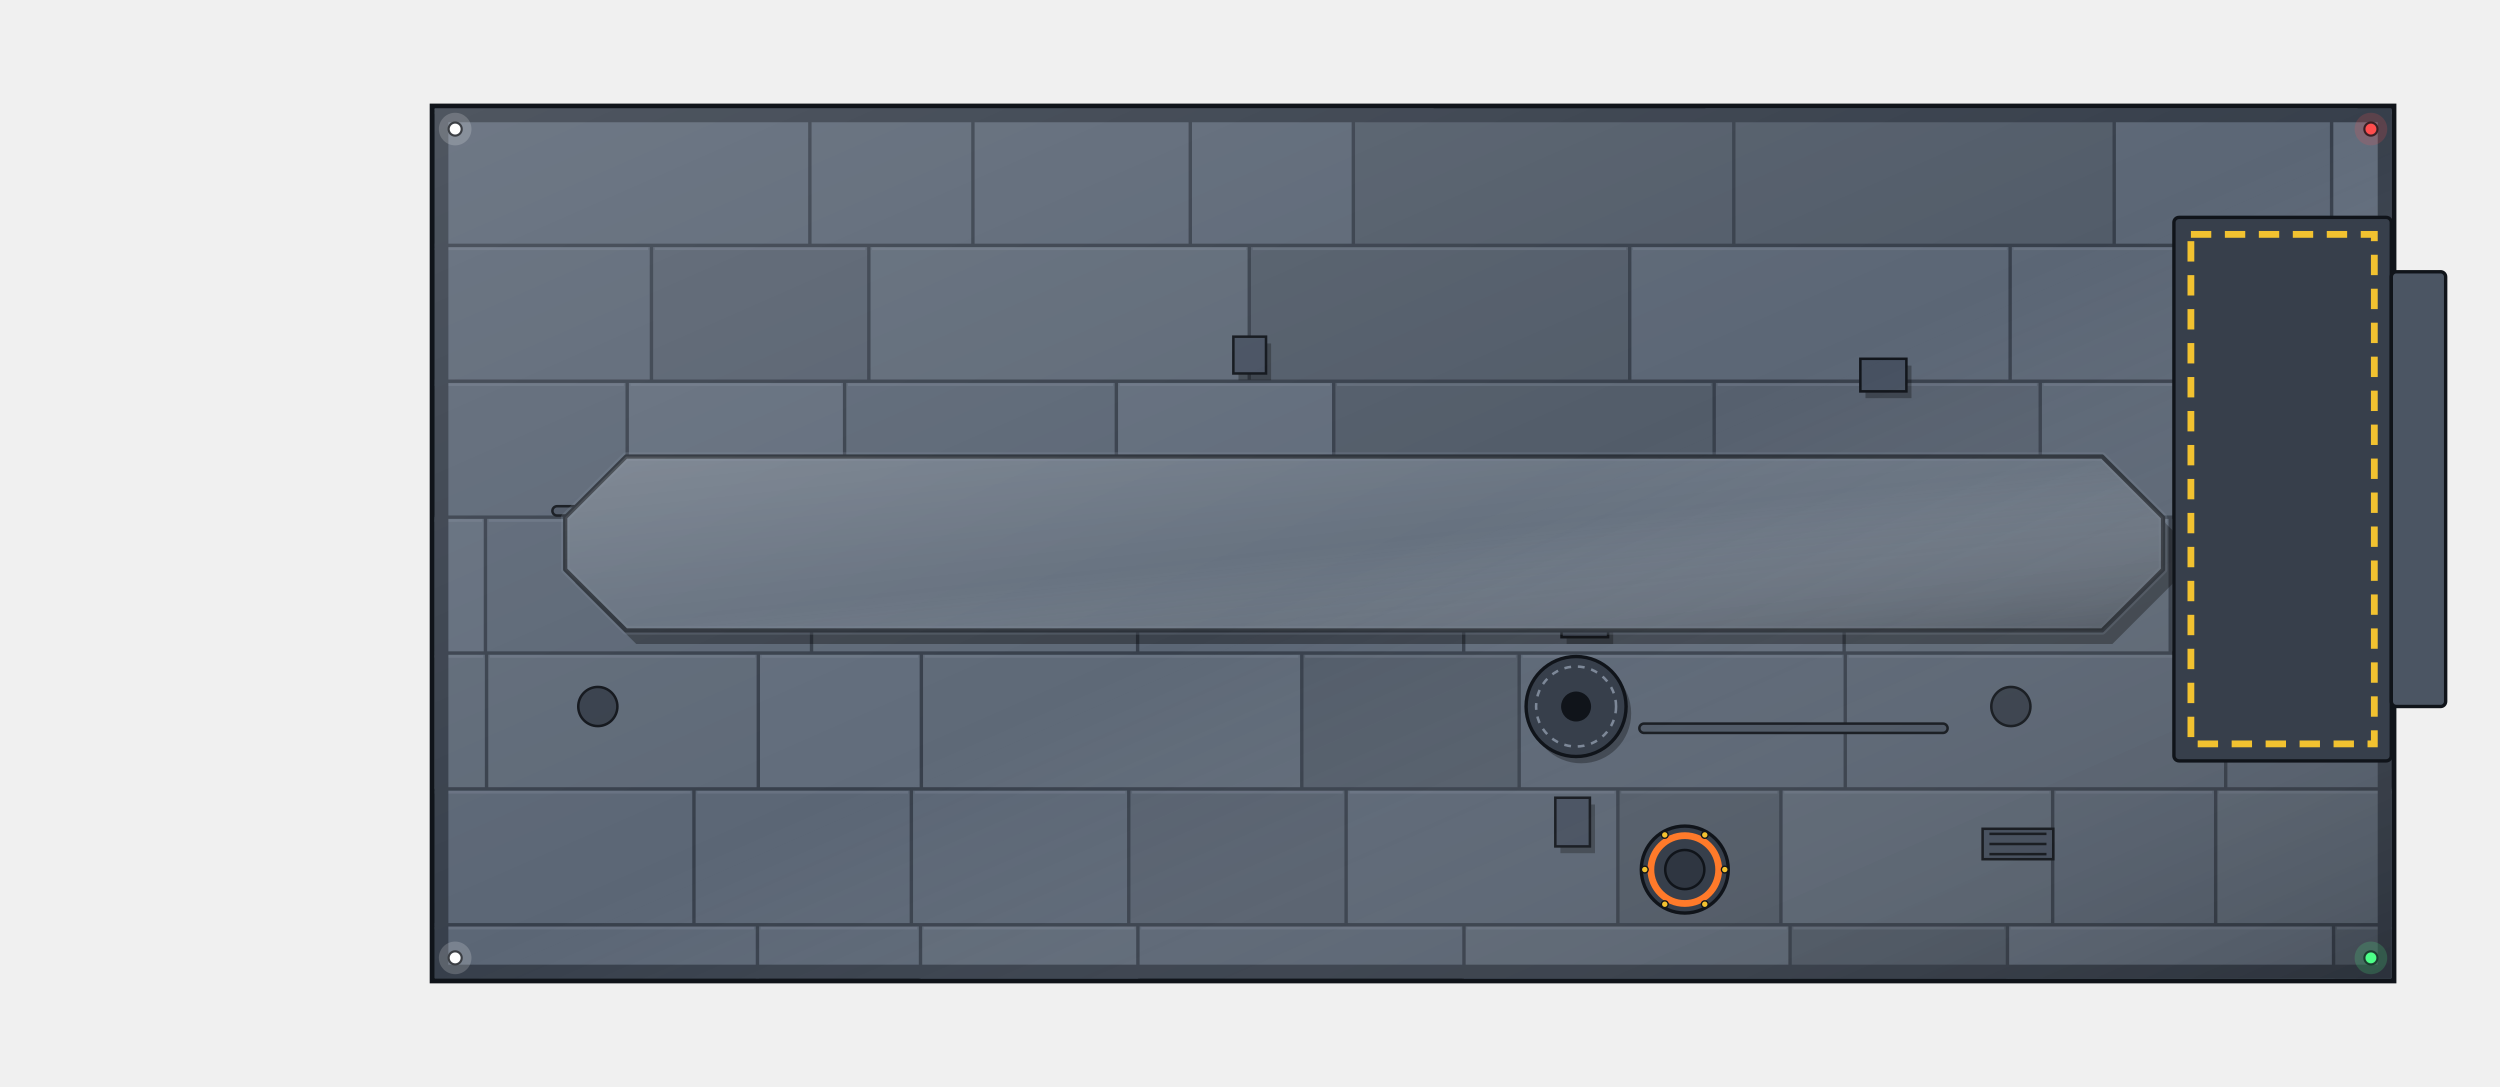
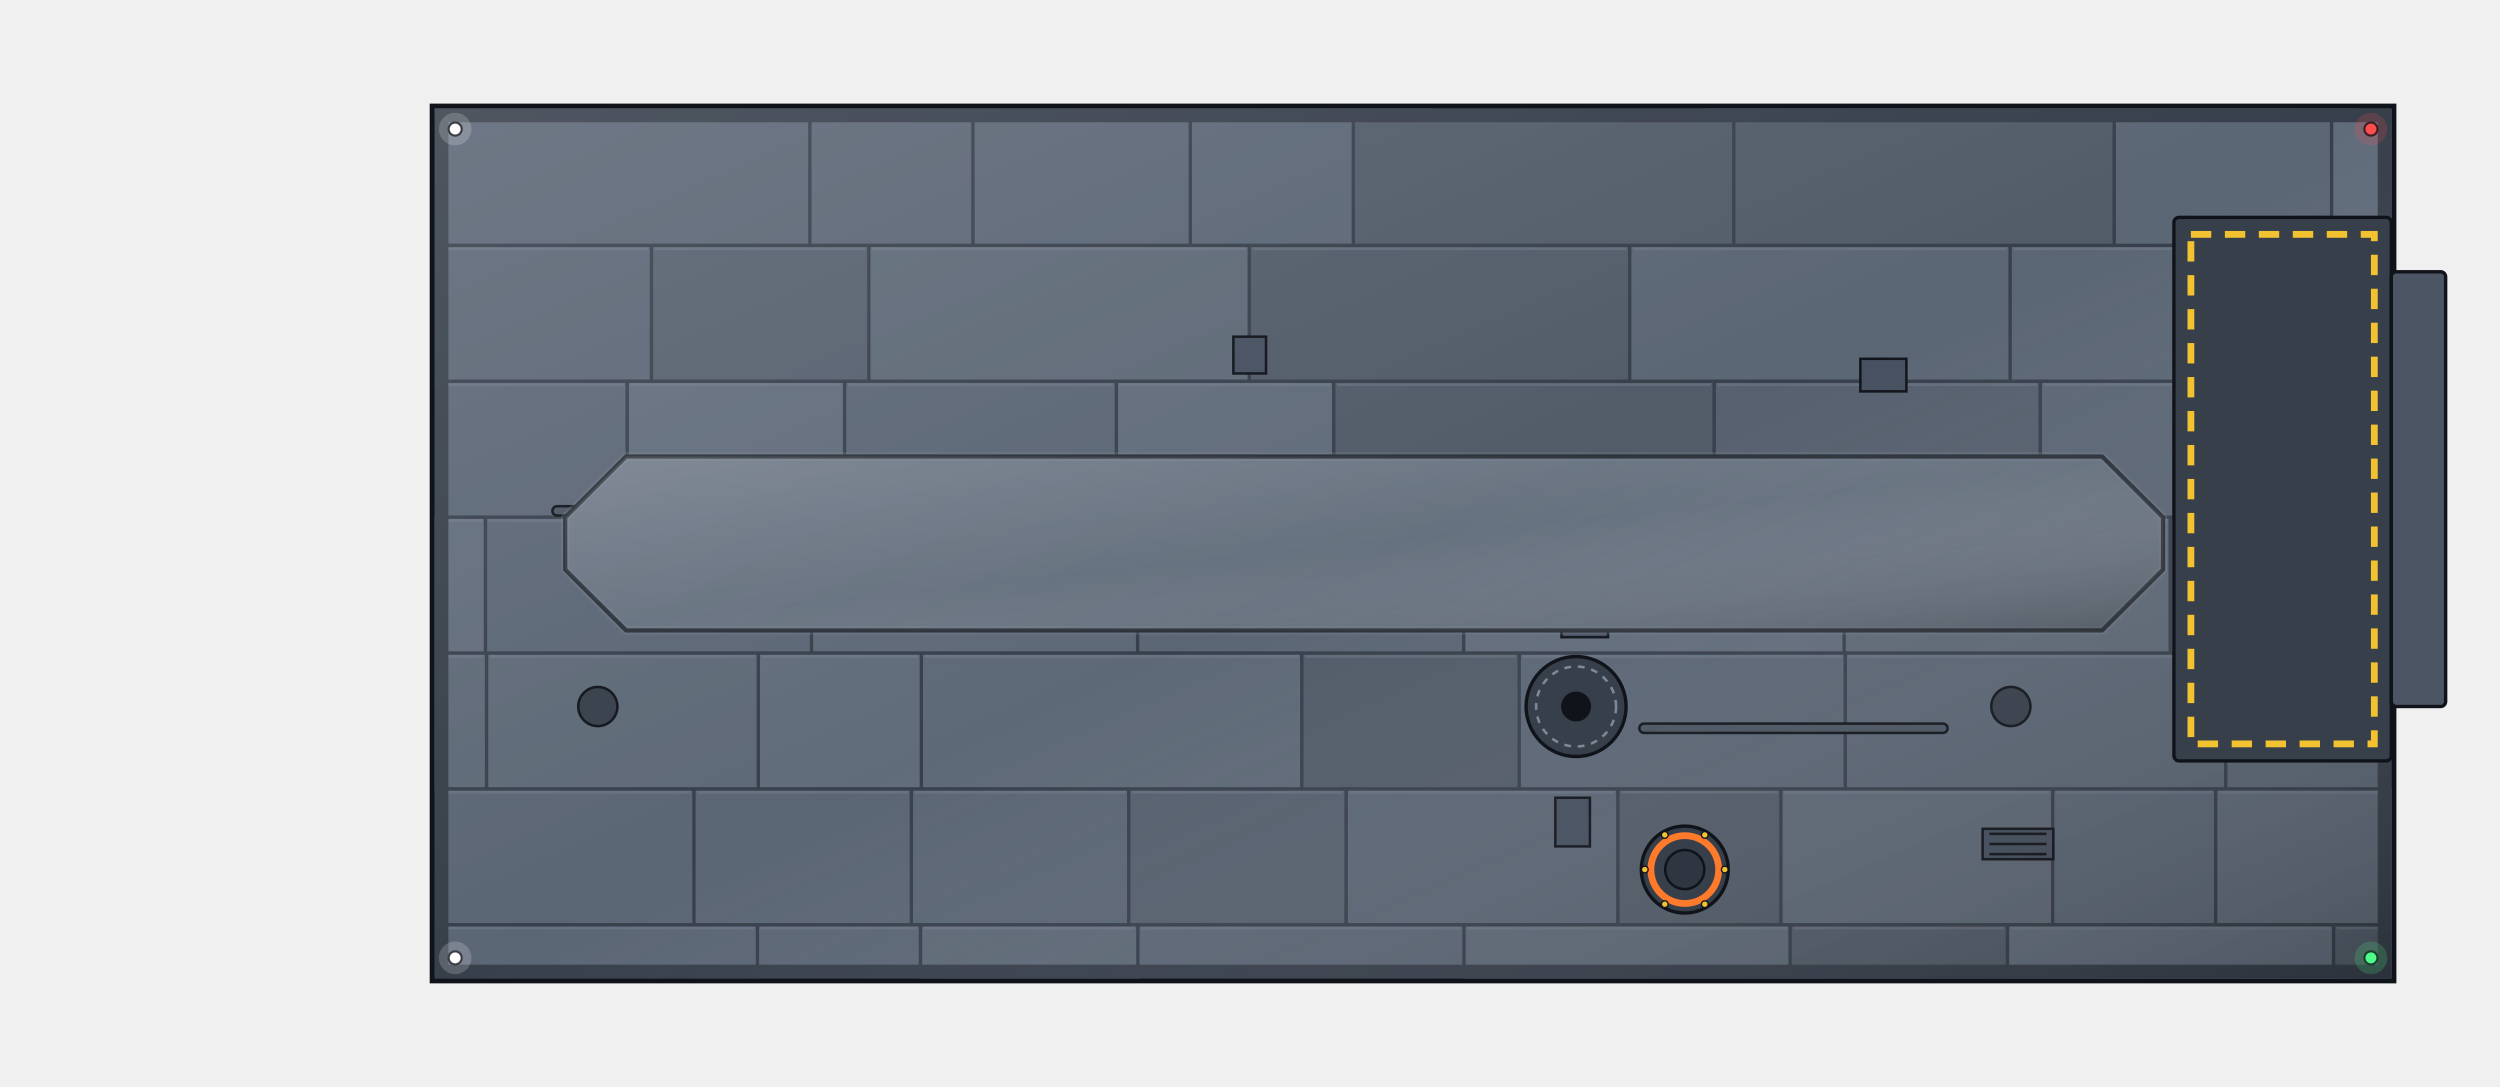
<svg xmlns="http://www.w3.org/2000/svg" width="1472" height="640" viewBox="-832 -320 1472 640">
  <defs>
    <clipPath id="salvage_tug_roof">
      <path d="M-576 -256h64v64h-64zM-576 -192h64v64h-64zM-576 -128h64v64h-64zM-576 -64h64v64h-64zM-576 0h64v64h-64zM-576 64h64v64h-64zM-576 128h64v64h-64zM-576 192h64v64h-64zM-512 -256h64v64h-64zM-512 -192h64v64h-64zM-512 -128h64v64h-64zM-512 -64h64v64h-64zM-512 0h64v64h-64zM-512 64h64v64h-64zM-512 128h64v64h-64zM-512 192h64v64h-64zM-448 -256h64v64h-64zM-448 -192h64v64h-64zM-448 -128h64v64h-64zM-448 -64h64v64h-64zM-448 0h64v64h-64zM-448 64h64v64h-64zM-448 128h64v64h-64zM-448 192h64v64h-64zM-384 -256h64v64h-64zM-384 -192h64v64h-64zM-384 -128h64v64h-64zM-384 -64h64v64h-64zM-384 0h64v64h-64zM-384 64h64v64h-64zM-384 128h64v64h-64zM-384 192h64v64h-64zM-320 -256h64v64h-64zM-320 -192h64v64h-64zM-320 -128h64v64h-64zM-320 -64h64v64h-64zM-320 0h64v64h-64zM-320 64h64v64h-64zM-320 128h64v64h-64zM-320 192h64v64h-64zM-256 -256h64v64h-64zM-256 -192h64v64h-64zM-256 -128h64v64h-64zM-256 -64h64v64h-64zM-256 0h64v64h-64zM-256 64h64v64h-64zM-256 128h64v64h-64zM-256 192h64v64h-64zM-192 -256h64v64h-64zM-192 -192h64v64h-64zM-192 -128h64v64h-64zM-192 -64h64v64h-64zM-192 0h64v64h-64zM-192 64h64v64h-64zM-192 128h64v64h-64zM-192 192h64v64h-64zM-128 -256h64v64h-64zM-128 -192h64v64h-64zM-128 -128h64v64h-64zM-128 -64h64v64h-64zM-128 0h64v64h-64zM-128 64h64v64h-64zM-128 128h64v64h-64zM-128 192h64v64h-64zM-64 -256h64v64h-64zM-64 -192h64v64h-64zM-64 -128h64v64h-64zM-64 -64h64v64h-64zM-64 0h64v64h-64zM-64 64h64v64h-64zM-64 128h64v64h-64zM-64 192h64v64h-64zM0 -256h64v64h-64zM0 -192h64v64h-64zM0 -128h64v64h-64zM0 -64h64v64h-64zM0 0h64v64h-64zM0 64h64v64h-64zM0 128h64v64h-64zM0 192h64v64h-64zM64 -256h64v64h-64zM64 -192h64v64h-64zM64 -128h64v64h-64zM64 -64h64v64h-64zM64 0h64v64h-64zM64 64h64v64h-64zM64 128h64v64h-64zM64 192h64v64h-64zM128 -256h64v64h-64zM128 -192h64v64h-64zM128 -128h64v64h-64zM128 -64h64v64h-64zM128 0h64v64h-64zM128 64h64v64h-64zM128 128h64v64h-64zM128 192h64v64h-64zM192 -256h64v64h-64zM192 -192h64v64h-64zM192 -128h64v64h-64zM192 -64h64v64h-64zM192 0h64v64h-64zM192 64h64v64h-64zM192 128h64v64h-64zM192 192h64v64h-64zM256 -256h64v64h-64zM256 -192h64v64h-64zM256 -128h64v64h-64zM256 -64h64v64h-64zM256 0h64v64h-64zM256 64h64v64h-64zM256 128h64v64h-64zM256 192h64v64h-64zM320 -256h64v64h-64zM320 -192h64v64h-64zM320 -128h64v64h-64zM320 -64h64v64h-64zM320 0h64v64h-64zM320 64h64v64h-64zM320 128h64v64h-64zM320 192h64v64h-64zM384 -256h64v64h-64zM384 -192h64v64h-64zM384 -128h64v64h-64zM384 -64h64v64h-64zM384 0h64v64h-64zM384 64h64v64h-64zM384 128h64v64h-64zM384 192h64v64h-64zM448 -256h64v64h-64zM448 -192h64v64h-64zM448 -128h64v64h-64zM448 -64h64v64h-64zM448 0h64v64h-64zM448 64h64v64h-64zM448 128h64v64h-64zM448 192h64v64h-64zM512 -256h64v64h-64zM512 -192h64v64h-64zM512 -128h64v64h-64zM512 -64h64v64h-64zM512 0h64v64h-64zM512 64h64v64h-64zM512 128h64v64h-64zM512 192h64v64h-64z" />
    </clipPath>
    <linearGradient id="salvage_tug_sheen" x1="0" y1="0" x2="1" y2="1">
      <stop offset="0" stop-color="#ffffff" stop-opacity="0.12" />
      <stop offset="0.5" stop-color="#ffffff" stop-opacity="0" />
      <stop offset="1" stop-color="#000000" stop-opacity="0.22" />
    </linearGradient>
  </defs>
  <g id="base">
    <path d="M-512 -256L-448 -256M-256 -256L-192 -256M448 -256L512 -256M-576 128L-576 192M-64 256L0 256M192 256L256 256M-64 -256L0 -256M320 256L384 256M192 -256L256 -256M-576 -192L-576 -128M320 -256L384 -256M-448 256L-384 256M-320 256L-256 256M384 256L448 256M576 -192L576 -128M-576 -64L-576 0M-448 -256L-384 -256M-192 256L-128 256M-320 -256L-256 -256M384 -256L448 -256M64 256L128 256M576 -64L576 0M-576 64L-576 128M-192 -256L-128 -256M64 -256L128 -256M576 64L576 128M-576 256L-512 256M-576 192L-576 256M128 256L192 256M256 256L320 256M512 256L576 256M576 192L576 256M-576 -256L-512 -256M-576 -256L-576 -192M128 -256L192 -256M256 -256L320 -256M512 -256L576 -256M576 -256L576 -192M-576 -128L-576 -64M-128 256L-64 256M576 -128L576 -64M0 256L64 256M-576 0L-576 64M-128 -256L-64 -256M576 0L576 64M0 -256L64 -256M-384 256L-320 256M576 128L576 192M-512 256L-448 256M-256 256L-192 256M448 256L512 256M-384 -256L-320 -256" fill="none" stroke="#10141a" stroke-width="6" stroke-linecap="square" />
    <path d="M-576 -256h64v64h-64zM-576 -192h64v64h-64zM-576 -128h64v64h-64zM-576 -64h64v64h-64zM-576 0h64v64h-64zM-576 64h64v64h-64zM-576 128h64v64h-64zM-576 192h64v64h-64zM-512 -256h64v64h-64zM-512 -192h64v64h-64zM-512 -128h64v64h-64zM-512 -64h64v64h-64zM-512 0h64v64h-64zM-512 64h64v64h-64zM-512 128h64v64h-64zM-512 192h64v64h-64zM-448 -256h64v64h-64zM-448 -192h64v64h-64zM-448 -128h64v64h-64zM-448 -64h64v64h-64zM-448 0h64v64h-64zM-448 64h64v64h-64zM-448 128h64v64h-64zM-448 192h64v64h-64zM-384 -256h64v64h-64zM-384 -192h64v64h-64zM-384 -128h64v64h-64zM-384 -64h64v64h-64zM-384 0h64v64h-64zM-384 64h64v64h-64zM-384 128h64v64h-64zM-384 192h64v64h-64zM-320 -256h64v64h-64zM-320 -192h64v64h-64zM-320 -128h64v64h-64zM-320 -64h64v64h-64zM-320 0h64v64h-64zM-320 64h64v64h-64zM-320 128h64v64h-64zM-320 192h64v64h-64zM-256 -256h64v64h-64zM-256 -192h64v64h-64zM-256 -128h64v64h-64zM-256 -64h64v64h-64zM-256 0h64v64h-64zM-256 64h64v64h-64zM-256 128h64v64h-64zM-256 192h64v64h-64zM-192 -256h64v64h-64zM-192 -192h64v64h-64zM-192 -128h64v64h-64zM-192 -64h64v64h-64zM-192 0h64v64h-64zM-192 64h64v64h-64zM-192 128h64v64h-64zM-192 192h64v64h-64zM-128 -256h64v64h-64zM-128 -192h64v64h-64zM-128 -128h64v64h-64zM-128 -64h64v64h-64zM-128 0h64v64h-64zM-128 64h64v64h-64zM-128 128h64v64h-64zM-128 192h64v64h-64zM-64 -256h64v64h-64zM-64 -192h64v64h-64zM-64 -128h64v64h-64zM-64 -64h64v64h-64zM-64 0h64v64h-64zM-64 64h64v64h-64zM-64 128h64v64h-64zM-64 192h64v64h-64zM0 -256h64v64h-64zM0 -192h64v64h-64zM0 -128h64v64h-64zM0 -64h64v64h-64zM0 0h64v64h-64zM0 64h64v64h-64zM0 128h64v64h-64zM0 192h64v64h-64zM64 -256h64v64h-64zM64 -192h64v64h-64zM64 -128h64v64h-64zM64 -64h64v64h-64zM64 0h64v64h-64zM64 64h64v64h-64zM64 128h64v64h-64zM64 192h64v64h-64zM128 -256h64v64h-64zM128 -192h64v64h-64zM128 -128h64v64h-64zM128 -64h64v64h-64zM128 0h64v64h-64zM128 64h64v64h-64zM128 128h64v64h-64zM128 192h64v64h-64zM192 -256h64v64h-64zM192 -192h64v64h-64zM192 -128h64v64h-64zM192 -64h64v64h-64zM192 0h64v64h-64zM192 64h64v64h-64zM192 128h64v64h-64zM192 192h64v64h-64zM256 -256h64v64h-64zM256 -192h64v64h-64zM256 -128h64v64h-64zM256 -64h64v64h-64zM256 0h64v64h-64zM256 64h64v64h-64zM256 128h64v64h-64zM256 192h64v64h-64zM320 -256h64v64h-64zM320 -192h64v64h-64zM320 -128h64v64h-64zM320 -64h64v64h-64zM320 0h64v64h-64zM320 64h64v64h-64zM320 128h64v64h-64zM320 192h64v64h-64zM384 -256h64v64h-64zM384 -192h64v64h-64zM384 -128h64v64h-64zM384 -64h64v64h-64zM384 0h64v64h-64zM384 64h64v64h-64zM384 128h64v64h-64zM384 192h64v64h-64zM448 -256h64v64h-64zM448 -192h64v64h-64zM448 -128h64v64h-64zM448 -64h64v64h-64zM448 0h64v64h-64zM448 64h64v64h-64zM448 128h64v64h-64zM448 192h64v64h-64zM512 -256h64v64h-64zM512 -192h64v64h-64zM512 -128h64v64h-64zM512 -64h64v64h-64zM512 0h64v64h-64zM512 64h64v64h-64zM512 128h64v64h-64zM512 192h64v64h-64z" fill="#5b6675" />
    <g clip-path="url(#salvage_tug_roof)">
      <path d="M-659.86 -335.51h224v80h-224zM-243.86 -335.51h160v80h-160zM332.14 -335.51h224v80h-224zM-448.43 -175.51h128v80h-128zM177.3 -95.51h192v80h-192zM529.3 -95.51h224v80h-224zM-167.4 144.49h128v80h-128z" fill="#56606e" />
      <path d="M-435.86 -335.51h192v80h-192zM-83.86 -335.51h96v80h-96zM540.85 -255.51h160v80h-160zM-462.7 -95.51h128v80h-128zM-174.7 -95.51h128v80h-128zM-674.17 -15.51h128v80h-128zM29.83 -15.51h224v80h-224zM445.83 -15.51h96v80h-96zM-385.51 64.49h96v80h-96zM349.99 224.49h192v80h-192z" fill="#616c7b" />
      <path d="M-35.15 -255.51h224v80h-224zM188.85 -255.51h224v80h-224zM-96.43 -175.51h224v80h-224zM-46.7 -95.51h224v80h-224zM-65.51 64.49h128v80h-128zM120.6 144.49h96v80h-96zM221.99 224.49h128v80h-128zM541.99 224.49h160v80h-160z" fill="#525c69" />
      <path d="M172.14 -335.51h160v80h-160zM-320.43 -175.51h224v80h-224zM-354.17 -15.51h192v80h-192zM253.83 -15.51h192v80h-192zM-641.51 64.49h96v80h-96zM-545.51 64.49h160v80h-160zM-289.51 64.49h224v80h-224zM216.6 144.49h160v80h-160zM472.6 144.49h192v80h-192zM-290.01 224.49h128v80h-128zM29.99 224.49h192v80h-192z" fill="#5e6977" />
      <path d="M-659.86 -335.51v80M-435.86 -335.51v80M-243.86 -335.51v80M-83.86 -335.51v80M12.14 -335.51v80M172.14 -335.51v80M332.14 -335.51v80M556.14 -335.51v80M-704 -335.51H640M-579.15 -255.51v80M-355.15 -255.51v80M-259.15 -255.51v80M-131.15 -255.51v80M-35.15 -255.51v80M188.85 -255.51v80M412.85 -255.51v80M540.85 -255.51v80M-704 -255.51H640M-608.43 -175.51v80M-448.43 -175.51v80M-320.43 -175.51v80M-96.43 -175.51v80M127.57 -175.51v80M351.57 -175.51v80M575.57 -175.51v80M-704 -175.51H640M-590.7 -95.51v80M-462.7 -95.51v80M-334.7 -95.51v80M-174.7 -95.51v80M-46.7 -95.51v80M177.3 -95.51v80M369.3 -95.51v80M529.3 -95.51v80M-704 -95.51H640M-674.17 -15.51v80M-546.17 -15.51v80M-354.17 -15.51v80M-162.17 -15.51v80M29.83 -15.51v80M253.83 -15.51v80M445.83 -15.51v80M541.83 -15.51v80M-704 -15.51H640M-641.51 64.49v80M-545.51 64.49v80M-385.51 64.49v80M-289.51 64.49v80M-65.51 64.49v80M62.49 64.49v80M254.49 64.49v80M478.49 64.49v80M-704 64.49H640M-679.4 144.49v80M-583.4 144.49v80M-423.4 144.49v80M-295.4 144.49v80M-167.4 144.49v80M-39.4 144.49v80M120.6 144.49v80M216.6 144.49v80M376.6 144.49v80M472.6 144.49v80M-704 144.49H640M-610.01 224.49v80M-386.01 224.49v80M-290.01 224.49v80M-162.01 224.49v80M29.99 224.49v80M221.99 224.49v80M349.99 224.49v80M541.99 224.49v80M-704 224.49H640" fill="none" stroke="#373f4b" stroke-width="2" />
      <path d="M-657.86 -333.51h220M-433.86 -333.51h188M-241.86 -333.51h156M-81.86 -333.51h92M14.14 -333.51h156M174.14 -333.51h156M334.14 -333.51h220M558.14 -333.51h220M-577.15 -253.51h220M-353.15 -253.51h92M-257.15 -253.51h124M-129.15 -253.51h92M-33.15 -253.51h220M190.85 -253.51h220M414.85 -253.51h124M542.85 -253.51h156M-606.43 -173.51h156M-446.43 -173.51h124M-318.43 -173.51h220M-94.43 -173.51h220M129.57 -173.51h220M353.57 -173.51h220M577.57 -173.51h156M-588.7 -93.51h124M-460.7 -93.51h124M-332.7 -93.51h156M-172.7 -93.51h124M-44.7 -93.51h220M179.3 -93.51h188M371.3 -93.51h156M531.3 -93.51h220M-672.17 -13.51h124M-544.17 -13.51h188M-352.17 -13.51h188M-160.17 -13.51h188M31.83 -13.51h220M255.83 -13.51h188M447.83 -13.51h92M543.83 -13.51h220M-639.51 66.49h92M-543.51 66.49h156M-383.51 66.49h92M-287.51 66.49h220M-63.51 66.49h124M64.49 66.49h188M256.49 66.49h220M480.49 66.49h124M-677.4 146.49h92M-581.4 146.49h156M-421.4 146.49h124M-293.4 146.49h124M-165.4 146.49h124M-37.4 146.49h156M122.6 146.49h92M218.6 146.49h156M378.6 146.49h92M474.6 146.49h188M-608.01 226.49h220M-384.01 226.49h92M-288.01 226.49h124M-160.01 226.49h188M31.99 226.49h188M223.99 226.49h124M351.99 226.49h188M543.99 226.49h156" fill="none" stroke="#7d8898" stroke-width="1.5" opacity="0.35" />
      <path d="M-512 -256L-448 -256M-256 -256L-192 -256M448 -256L512 -256M-576 128L-576 192M-64 256L0 256M192 256L256 256M-64 -256L0 -256M320 256L384 256M192 -256L256 -256M-576 -192L-576 -128M320 -256L384 -256M-448 256L-384 256M-320 256L-256 256M384 256L448 256M576 -192L576 -128M-576 -64L-576 0M-448 -256L-384 -256M-192 256L-128 256M-320 -256L-256 -256M384 -256L448 -256M64 256L128 256M576 -64L576 0M-576 64L-576 128M-192 -256L-128 -256M64 -256L128 -256M576 64L576 128M-576 256L-512 256M-576 192L-576 256M128 256L192 256M256 256L320 256M512 256L576 256M576 192L576 256M-576 -256L-512 -256M-576 -256L-576 -192M128 -256L192 -256M256 -256L320 -256M512 -256L576 -256M576 -256L576 -192M-576 -128L-576 -64M-128 256L-64 256M576 -128L576 -64M0 256L64 256M-576 0L-576 64M-128 -256L-64 -256M576 0L576 64M0 -256L64 -256M-384 256L-320 256M576 128L576 192M-512 256L-448 256M-256 256L-192 256M448 256L512 256M-384 -256L-320 -256" fill="none" stroke="#373f4b" stroke-width="16" stroke-linecap="square" />
-       <path d="M-285.26 24.43h23.7v16.73h-23.7zM-102.79 -117.78h19.22v21.68h-19.22zM-111.75 15.06h27.53v20.17h-27.53zM90.42 36.68h27.41v22.5h-27.41zM86.78 153.7h20.35v28.67h-20.35zM266.38 -104.74h27.1v19.18h-27.1z" fill="#000000" opacity="0.3" />
      <path d="M-504 -19.2h176M136 108.8h176" fill="none" stroke="#10141a" stroke-width="7" stroke-linecap="round" />
      <path d="M-504 -19.2h176M136 108.8h176" fill="none" stroke="#4b5563" stroke-width="4" stroke-linecap="round" />
      <path d="M-288.26 20.43h23.7v16.73h-23.7zM-105.79 -121.78h19.22v21.68h-19.22zM-114.75 11.06h27.53v20.17h-27.53zM24.83 21.08h32v17.92h-32zM87.42 32.68h27.41v22.5h-27.41zM83.78 149.7h20.35v28.67h-20.35zM263.38 -108.74h27.1v19.18h-27.1zM335.36 167.99h41.6v17.92h-41.6z" fill="#465060" stroke="#10141a" stroke-width="1.5" />
      <path d="M28.83 24.08h24M28.83 30.04h24M28.83 36h24M339.36 170.99h33.6M339.36 176.95h33.6M339.36 182.91h33.6" fill="none" stroke="#10141a" stroke-width="1.5" />
      <path d="M-491.52 96a11.52 11.52 0 1 0 23.04 0a11.52 11.52 0 1 0 -23.04 0zM20.48 -32a11.52 11.52 0 1 0 23.04 0a11.52 11.52 0 1 0 -23.04 0zM276.48 32a11.52 11.52 0 1 0 23.04 0a11.52 11.52 0 1 0 -23.04 0zM340.48 96a11.52 11.52 0 1 0 23.04 0a11.52 11.52 0 1 0 -23.04 0z" fill="#373f4b" stroke="#10141a" stroke-width="1.5" />
-       <polygon points="-493.2,-7.36 -457.36,-43.2 411.76,-43.2 447.6,-7.36 447.6,23.36 411.76,59.2 -457.36,59.2 -493.2,23.36" fill="#000000" opacity="0.35" />
      <polygon points="-499.2,-15.36 -463.36,-51.2 405.76,-51.2 441.6,-15.36 441.6,15.36 405.76,51.2 -463.36,51.2 -499.2,15.36" fill="#66717f" stroke="#10141a" stroke-width="2.5" stroke-linejoin="round" />
      <polygon points="-499.2,-15.36 -463.36,-51.2 405.76,-51.2 441.6,-15.36 441.6,15.36 405.76,51.2 -463.36,51.2 -499.2,15.36" fill="none" stroke="#7d8898" stroke-width="5" stroke-linejoin="round" opacity="0.25" />
      <polygon points="-499.2,-15.36 -463.36,-51.2 405.76,-51.2 441.6,-15.36 441.6,15.36 405.76,51.2 -463.36,51.2 -499.2,15.36" fill="url(#salvage_tug_sheen)" />
      <rect x="-576" y="-256" width="1152" height="512" fill="url(#salvage_tug_sheen)" />
    </g>
    <circle cx="160" cy="192" r="25.6" fill="#373f4b" stroke="#10141a" stroke-width="2" />
    <circle cx="160" cy="192" r="19.97" fill="none" stroke="#ff7a2a" stroke-width="4" />
    <circle cx="160" cy="192" r="11.52" fill="#2f3641" stroke="#10141a" stroke-width="1.5" />
    <circle cx="183.55" cy="192" r="2" fill="#f2c230" stroke="#10141a" stroke-width="0.8" />
    <circle cx="171.78" cy="212.4" r="2" fill="#f2c230" stroke="#10141a" stroke-width="0.8" />
    <circle cx="148.22" cy="212.4" r="2" fill="#f2c230" stroke="#10141a" stroke-width="0.8" />
    <circle cx="136.45" cy="192" r="2" fill="#f2c230" stroke="#10141a" stroke-width="0.8" />
    <circle cx="148.22" cy="171.6" r="2" fill="#f2c230" stroke="#10141a" stroke-width="0.8" />
    <circle cx="171.78" cy="171.6" r="2" fill="#f2c230" stroke="#10141a" stroke-width="0.8" />
-     <circle cx="99" cy="100" r="29.44" fill="#000000" opacity="0.3" />
    <circle cx="96" cy="96" r="29.44" fill="#373f4b" stroke="#10141a" stroke-width="2" />
    <circle cx="96" cy="96" r="23.55" fill="none" stroke="#7d8898" stroke-width="1.5" stroke-dasharray="4 4" />
    <circle cx="96" cy="96" r="8.83" fill="#10141a" />
    <rect x="448" y="-192" width="128" height="320" rx="3" fill="#373f4b" stroke="#10141a" stroke-width="2" />
    <rect x="458" y="-182" width="108" height="300" fill="none" stroke="#f2c230" stroke-width="4" stroke-dasharray="12 8" />
    <rect x="576" y="-160" width="32" height="256" rx="3" fill="#4b5563" stroke="#10141a" stroke-width="2" />
    <circle cx="564" cy="-244" r="4" fill="#1b2028" stroke="#10141a" stroke-width="1" />
    <circle cx="-564" cy="-244" r="4" fill="#1b2028" stroke="#10141a" stroke-width="1" />
    <circle cx="564" cy="244" r="4" fill="#1b2028" stroke="#10141a" stroke-width="1" />
    <circle cx="-564" cy="244" r="4" fill="#1b2028" stroke="#10141a" stroke-width="1" />
  </g>
  <g id="emissive">
    <g data-light="glow">
      <circle cx="564" cy="-244" r="9.6" fill="#ff4d4d" opacity="0.18" />
      <circle cx="564" cy="-244" r="3.2" fill="#ff4d4d" />
    </g>
    <g data-light="glow">
      <circle cx="-564" cy="-244" r="9.6" fill="#ffffff" opacity="0.18" />
      <circle cx="-564" cy="-244" r="3.2" fill="#ffffff" />
    </g>
    <g data-light="glow">
      <circle cx="564" cy="244" r="9.6" fill="#4dff88" opacity="0.18" />
      <circle cx="564" cy="244" r="3.2" fill="#4dff88" />
    </g>
    <g data-light="glow">
      <circle cx="-564" cy="244" r="9.6" fill="#ffffff" opacity="0.18" />
      <circle cx="-564" cy="244" r="3.2" fill="#ffffff" />
    </g>
  </g>
</svg>
